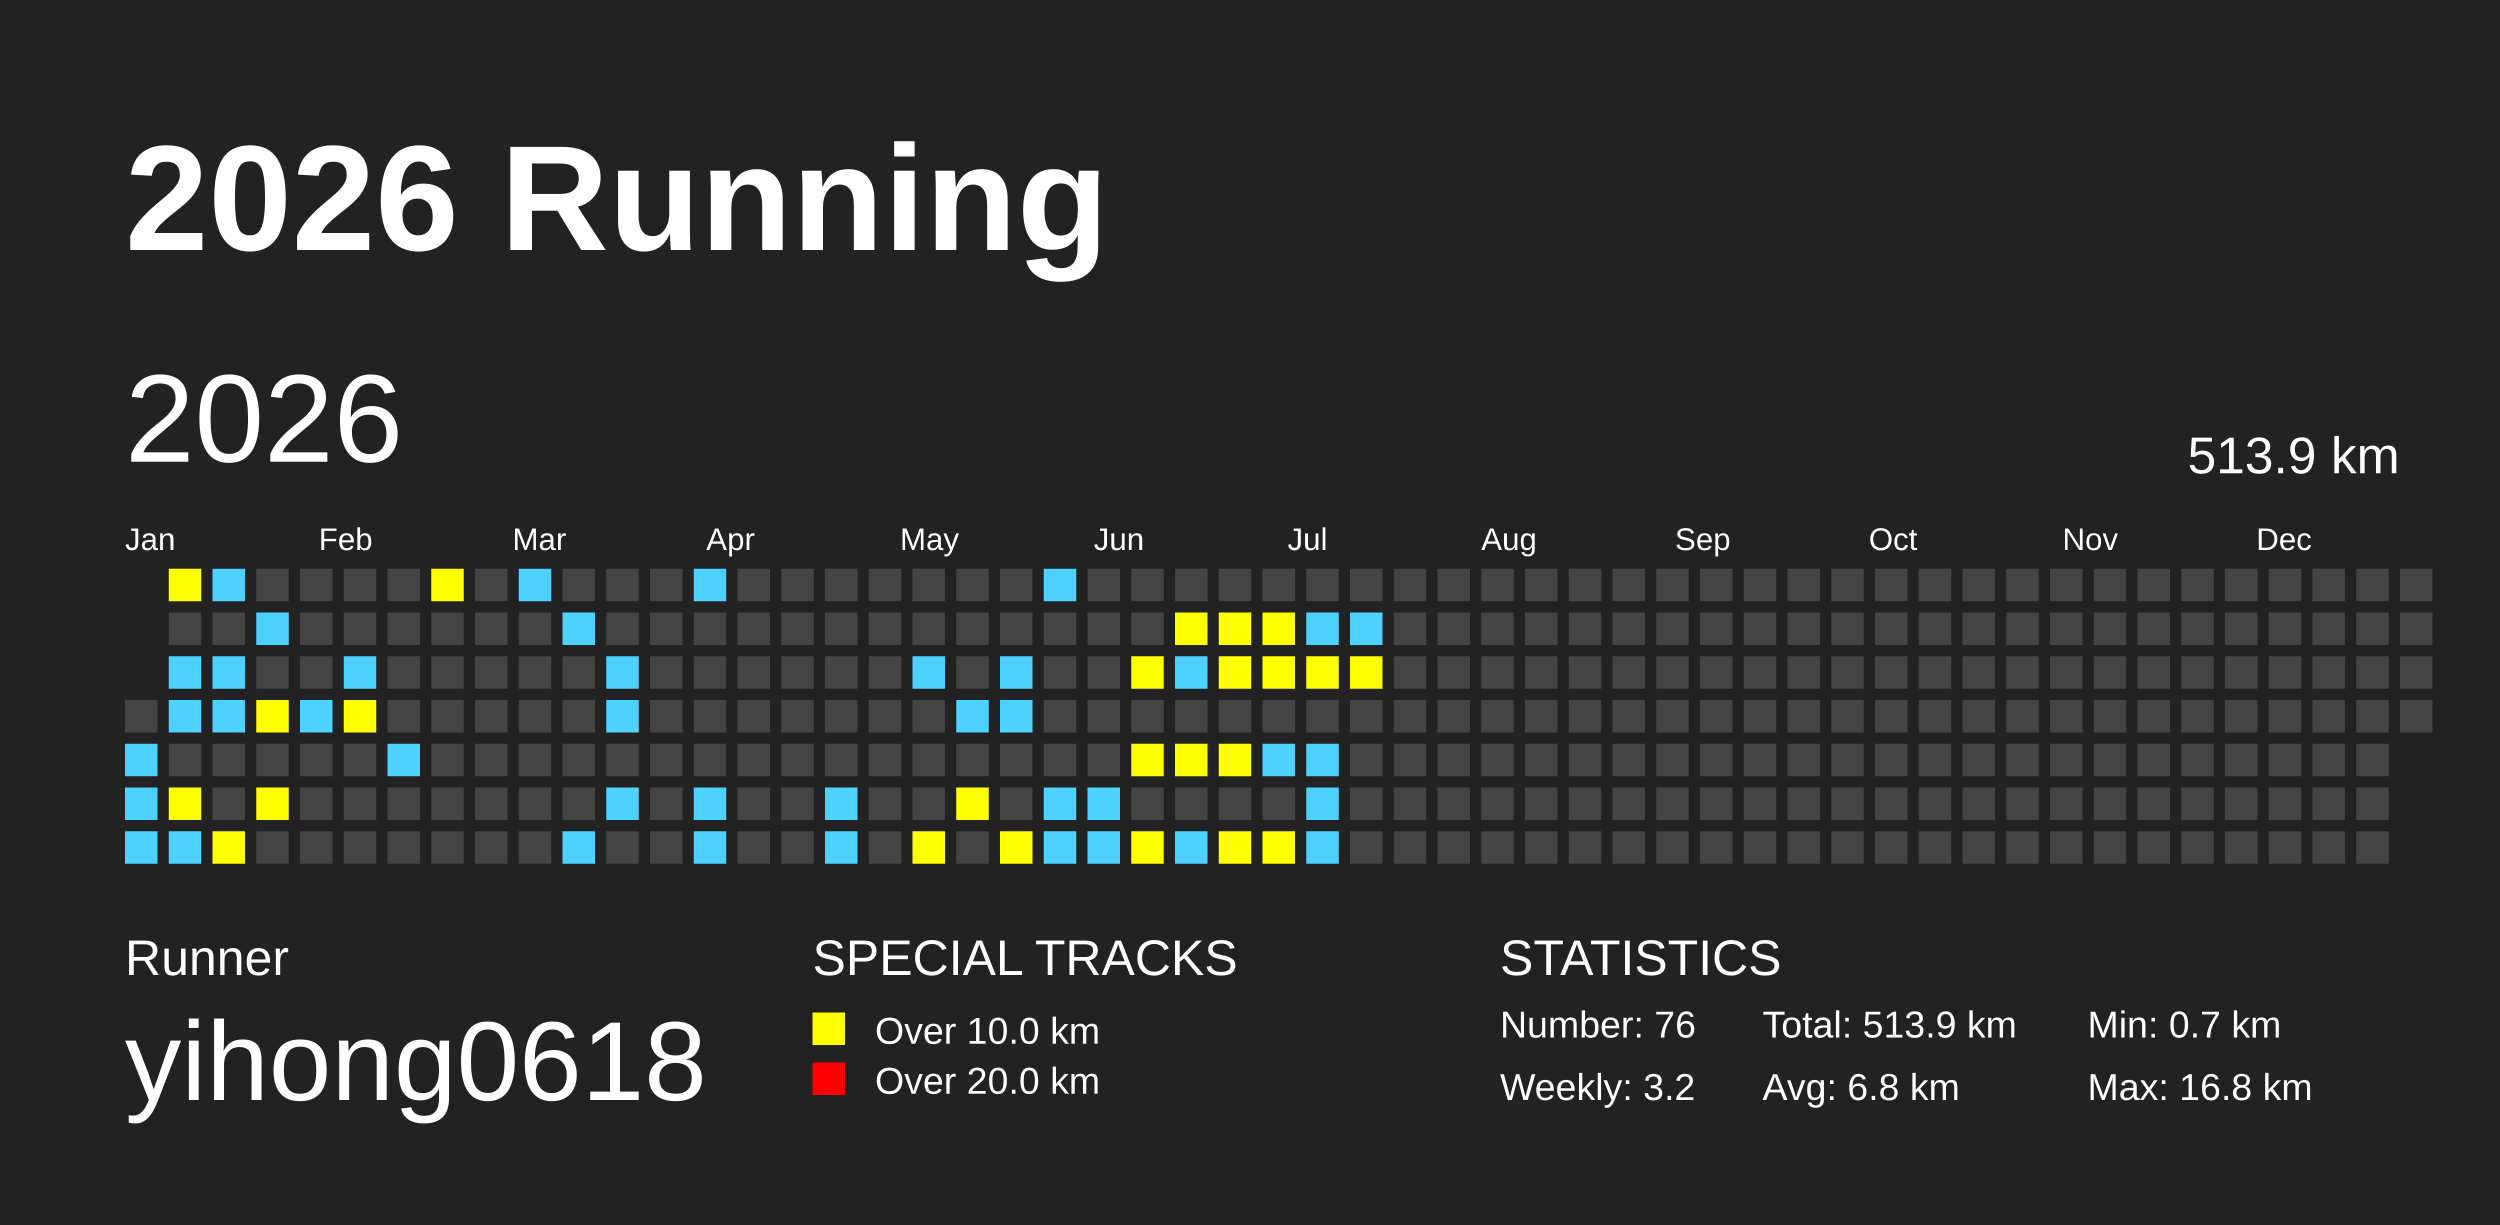
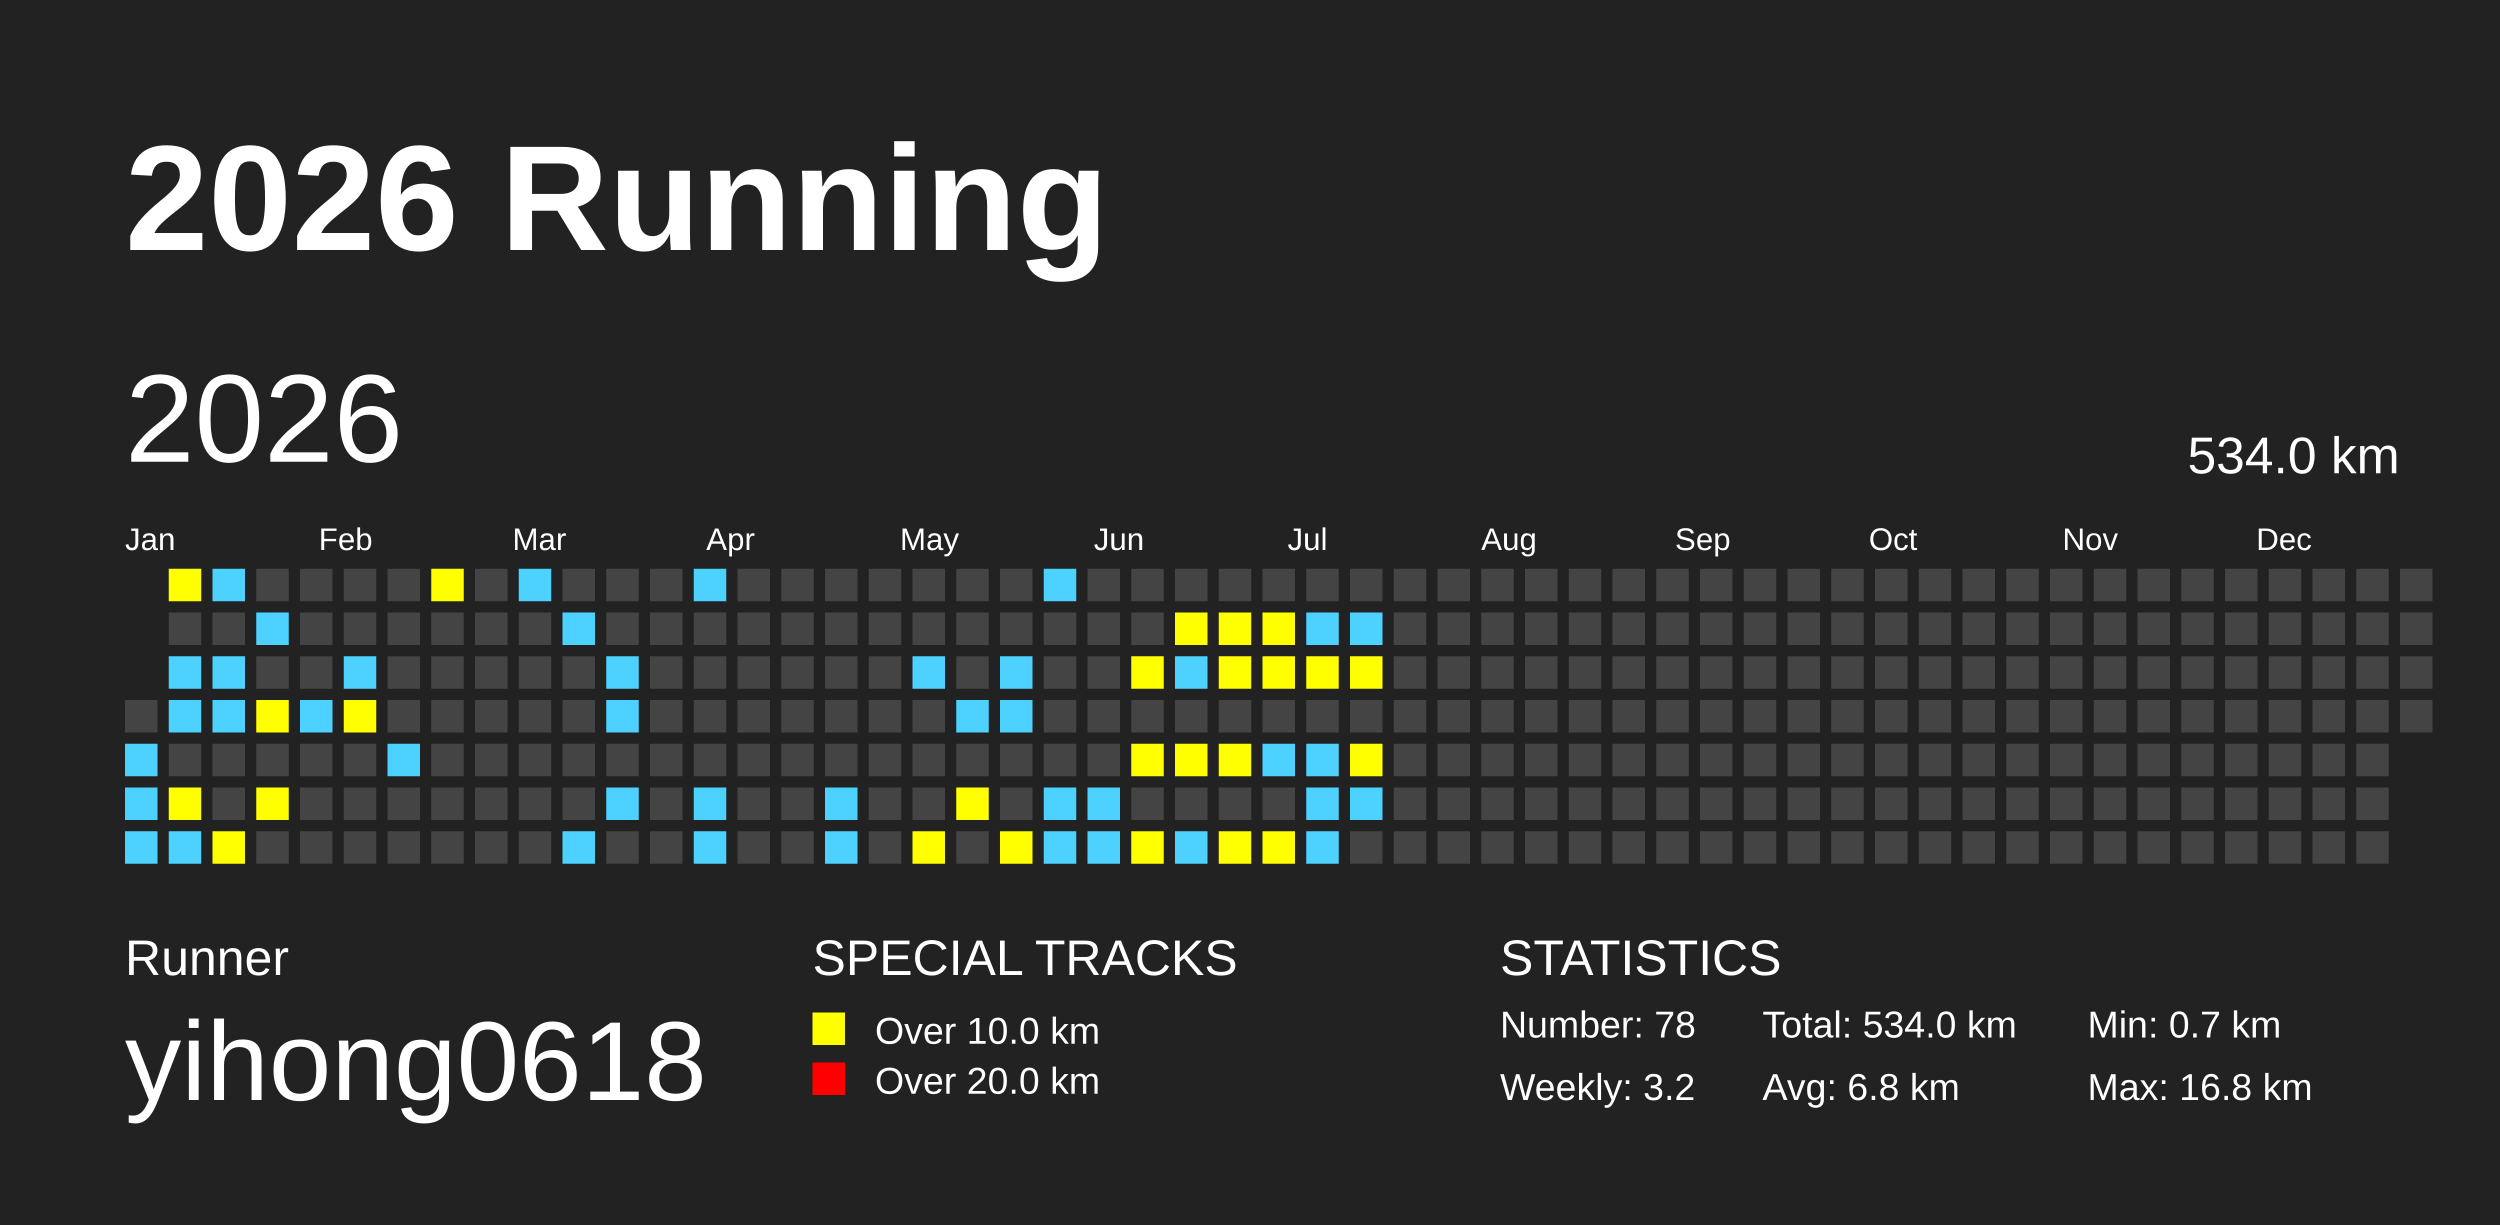
<svg xmlns="http://www.w3.org/2000/svg" baseProfile="full" height="98mm" version="1.1" viewBox="0,0,200,98" width="200mm">
  <defs>
    <pattern height="2" id="indoor-stripe" patternUnits="userSpaceOnUse" width="2">
      <line stroke="white" stroke-opacity="0.45" stroke-width="0.5" x1="0" x2="2" y1="2" y2="0" />
    </pattern>
  </defs>
  <rect fill="#222222" height="98" width="200" x="0" y="0" />
  <text fill="#FFFFFF" style="font-size:12px; font-family:Arial; font-weight:bold;" x="10" y="20">2026 Running</text>
  <text fill="#FFFFFF" style="font-size:4px; font-family:Arial" x="10" y="78">Runner</text>
  <text fill="#FFFFFF" style="font-size:9px; font-family:Arial" x="10" y="88">yihong0618</text>
  <text fill="#FFFFFF" style="font-size:4px; font-family:Arial" x="65" y="78">SPECIAL TRACKS</text>
  <rect fill="yellow" height="2.6" width="2.6" x="65" y="81" />
  <text fill="#FFFFFF" style="font-size:3px; font-family:Arial" x="70" y="83.5">Over 10.0 km</text>
  <rect fill="red" height="2.6" width="2.6" x="65" y="85" />
  <text fill="#FFFFFF" style="font-size:3px; font-family:Arial" x="70" y="87.5">Over 20.0 km</text>
  <text fill="#FFFFFF" style="font-size:4px; font-family:Arial" x="120" y="78">STATISTICS</text>
-   <text fill="#FFFFFF" style="font-size:3px; font-family:Arial" x="120" y="83">Number: 76</text>
+   <text fill="#FFFFFF" style="font-size:3px; font-family:Arial" x="120" y="83">Number: 78</text>
  <text fill="#FFFFFF" style="font-size:3px; font-family:Arial" x="120" y="88">Weekly: 3.2</text>
-   <text fill="#FFFFFF" style="font-size:3px; font-family:Arial" x="141" y="83">Total: 513.9 km</text>
+   <text fill="#FFFFFF" style="font-size:3px; font-family:Arial" x="141" y="83">Total: 534.0 km</text>
  <text fill="#FFFFFF" style="font-size:3px; font-family:Arial" x="141" y="88">Avg: 6.8 km</text>
  <text fill="#FFFFFF" style="font-size:3px; font-family:Arial" x="167" y="83">Min: 0.7 km</text>
  <text fill="#FFFFFF" style="font-size:3px; font-family:Arial" x="167" y="88">Max: 16.8 km</text>
  <text dominant-baseline="hanging" fill="#FFFFFF" style="font-size:10.0px; font-family:Arial;" x="10" y="30">2026</text>
-   <text dominant-baseline="hanging" fill="#FFFFFF" style="font-size:4.125px; font-family:Arial;" x="175" y="35">513.9 km</text>
+   <text dominant-baseline="hanging" fill="#FFFFFF" style="font-size:4.125px; font-family:Arial;" x="175" y="35">534.0 km</text>
  <text fill="#FFFFFF" style="font-size:2.5px; font-family:Arial" x="10.0" y="44">Jan</text>
  <text fill="#FFFFFF" style="font-size:2.5px; font-family:Arial" x="25.5" y="44">Feb</text>
  <text fill="#FFFFFF" style="font-size:2.5px; font-family:Arial" x="41.0" y="44">Mar</text>
  <text fill="#FFFFFF" style="font-size:2.5px; font-family:Arial" x="56.5" y="44">Apr</text>
  <text fill="#FFFFFF" style="font-size:2.5px; font-family:Arial" x="72.0" y="44">May</text>
  <text fill="#FFFFFF" style="font-size:2.5px; font-family:Arial" x="87.5" y="44">Jun</text>
  <text fill="#FFFFFF" style="font-size:2.5px; font-family:Arial" x="103.0" y="44">Jul</text>
  <text fill="#FFFFFF" style="font-size:2.5px; font-family:Arial" x="118.5" y="44">Aug</text>
  <text fill="#FFFFFF" style="font-size:2.5px; font-family:Arial" x="134.0" y="44">Sep</text>
  <text fill="#FFFFFF" style="font-size:2.5px; font-family:Arial" x="149.5" y="44">Oct</text>
  <text fill="#FFFFFF" style="font-size:2.5px; font-family:Arial" x="165.0" y="44">Nov</text>
  <text fill="#FFFFFF" style="font-size:2.5px; font-family:Arial" x="180.5" y="44">Dec</text>
  <rect fill="#444444" height="2.6" width="2.6" x="10.0" y="56.0" />
  <rect fill="#4DD2FF" height="2.6" width="2.6" x="10.0" y="59.5" />
  <rect fill="#4DD2FF" height="2.6" width="2.6" x="10.0" y="63.0" />
  <rect fill="#4DD2FF" height="2.6" width="2.6" x="10.0" y="66.5" />
  <rect fill="yellow" height="2.6" width="2.6" x="13.5" y="45.5" />
  <rect fill="#444444" height="2.6" width="2.6" x="13.5" y="49.0" />
  <rect fill="#4DD2FF" height="2.6" width="2.6" x="13.5" y="52.5" />
  <rect fill="#4DD2FF" height="2.6" width="2.6" x="13.5" y="56.0" />
  <rect fill="#444444" height="2.6" width="2.6" x="13.5" y="59.5" />
  <rect fill="yellow" height="2.6" width="2.6" x="13.5" y="63.0" />
  <rect fill="#4DD2FF" height="2.6" width="2.6" x="13.5" y="66.5" />
  <rect fill="#4DD2FF" height="2.6" width="2.6" x="17.0" y="45.5" />
  <rect fill="#444444" height="2.6" width="2.6" x="17.0" y="49.0" />
  <rect fill="#4DD2FF" height="2.6" width="2.6" x="17.0" y="52.5" />
  <rect fill="#4DD2FF" height="2.6" width="2.6" x="17.0" y="56.0" />
  <rect fill="#444444" height="2.6" width="2.6" x="17.0" y="59.5" />
  <rect fill="#444444" height="2.6" width="2.6" x="17.0" y="63.0" />
  <rect fill="yellow" height="2.6" width="2.6" x="17.0" y="66.5" />
  <rect fill="#444444" height="2.6" width="2.6" x="20.5" y="45.5" />
  <rect fill="#4DD2FF" height="2.6" width="2.6" x="20.5" y="49.0" />
  <rect fill="#444444" height="2.6" width="2.6" x="20.5" y="52.5" />
  <rect fill="yellow" height="2.6" width="2.6" x="20.5" y="56.0" />
  <rect fill="#444444" height="2.6" width="2.6" x="20.5" y="59.5" />
  <rect fill="yellow" height="2.6" width="2.6" x="20.5" y="63.0" />
  <rect fill="#444444" height="2.6" width="2.6" x="20.5" y="66.5" />
  <rect fill="#444444" height="2.6" width="2.6" x="24.0" y="45.5" />
  <rect fill="#444444" height="2.6" width="2.6" x="24.0" y="49.0" />
  <rect fill="#444444" height="2.6" width="2.6" x="24.0" y="52.5" />
  <rect fill="#4DD2FF" height="2.6" width="2.6" x="24.0" y="56.0" />
  <rect fill="#444444" height="2.6" width="2.6" x="24.0" y="59.5" />
  <rect fill="#444444" height="2.6" width="2.6" x="24.0" y="63.0" />
  <rect fill="#444444" height="2.6" width="2.6" x="24.0" y="66.5" />
  <rect fill="#444444" height="2.6" width="2.6" x="27.5" y="45.5" />
  <rect fill="#444444" height="2.6" width="2.6" x="27.5" y="49.0" />
  <rect fill="#4DD2FF" height="2.6" width="2.6" x="27.5" y="52.5" />
  <rect fill="yellow" height="2.6" width="2.6" x="27.5" y="56.0" />
  <rect fill="#444444" height="2.6" width="2.6" x="27.5" y="59.5" />
  <rect fill="#444444" height="2.6" width="2.6" x="27.5" y="63.0" />
  <rect fill="#444444" height="2.6" width="2.6" x="27.5" y="66.5" />
  <rect fill="#444444" height="2.6" width="2.6" x="31.0" y="45.5" />
  <rect fill="#444444" height="2.6" width="2.6" x="31.0" y="49.0" />
  <rect fill="#444444" height="2.6" width="2.6" x="31.0" y="52.5" />
  <rect fill="#444444" height="2.6" width="2.6" x="31.0" y="56.0" />
  <rect fill="#4DD2FF" height="2.6" width="2.6" x="31.0" y="59.5" />
  <rect fill="#444444" height="2.6" width="2.6" x="31.0" y="63.0" />
  <rect fill="#444444" height="2.6" width="2.6" x="31.0" y="66.5" />
  <rect fill="yellow" height="2.6" width="2.6" x="34.5" y="45.5" />
  <rect fill="#444444" height="2.6" width="2.6" x="34.5" y="49.0" />
  <rect fill="#444444" height="2.6" width="2.6" x="34.5" y="52.5" />
  <rect fill="#444444" height="2.6" width="2.6" x="34.5" y="56.0" />
  <rect fill="#444444" height="2.6" width="2.6" x="34.5" y="59.5" />
  <rect fill="#444444" height="2.6" width="2.6" x="34.5" y="63.0" />
  <rect fill="#444444" height="2.6" width="2.6" x="34.5" y="66.5" />
  <rect fill="#444444" height="2.6" width="2.6" x="38.0" y="45.5" />
  <rect fill="#444444" height="2.6" width="2.6" x="38.0" y="49.0" />
  <rect fill="#444444" height="2.6" width="2.6" x="38.0" y="52.5" />
  <rect fill="#444444" height="2.6" width="2.6" x="38.0" y="56.0" />
  <rect fill="#444444" height="2.6" width="2.6" x="38.0" y="59.5" />
  <rect fill="#444444" height="2.6" width="2.6" x="38.0" y="63.0" />
  <rect fill="#444444" height="2.6" width="2.6" x="38.0" y="66.5" />
  <rect fill="#4DD2FF" height="2.6" width="2.6" x="41.5" y="45.5" />
  <rect fill="#444444" height="2.6" width="2.6" x="41.5" y="49.0" />
  <rect fill="#444444" height="2.6" width="2.6" x="41.5" y="52.5" />
  <rect fill="#444444" height="2.6" width="2.6" x="41.5" y="56.0" />
  <rect fill="#444444" height="2.6" width="2.6" x="41.5" y="59.5" />
  <rect fill="#444444" height="2.6" width="2.6" x="41.5" y="63.0" />
  <rect fill="#444444" height="2.6" width="2.6" x="41.5" y="66.5" />
  <rect fill="#444444" height="2.6" width="2.6" x="45.0" y="45.5" />
  <rect fill="#4DD2FF" height="2.6" width="2.6" x="45.0" y="49.0" />
  <rect fill="#444444" height="2.6" width="2.6" x="45.0" y="52.5" />
  <rect fill="#444444" height="2.6" width="2.6" x="45.0" y="56.0" />
  <rect fill="#444444" height="2.6" width="2.6" x="45.0" y="59.5" />
  <rect fill="#444444" height="2.6" width="2.6" x="45.0" y="63.0" />
  <rect fill="#4DD2FF" height="2.6" width="2.6" x="45.0" y="66.5" />
  <rect fill="#444444" height="2.6" width="2.6" x="48.5" y="45.5" />
  <rect fill="#444444" height="2.6" width="2.6" x="48.5" y="49.0" />
  <rect fill="#4DD2FF" height="2.6" width="2.6" x="48.5" y="52.5" />
  <rect fill="#4DD2FF" height="2.6" width="2.6" x="48.5" y="56.0" />
  <rect fill="#444444" height="2.6" width="2.6" x="48.5" y="59.5" />
  <rect fill="#4DD2FF" height="2.6" width="2.6" x="48.5" y="63.0" />
  <rect fill="#444444" height="2.6" width="2.6" x="48.5" y="66.5" />
  <rect fill="#444444" height="2.6" width="2.6" x="52.0" y="45.5" />
  <rect fill="#444444" height="2.6" width="2.6" x="52.0" y="49.0" />
  <rect fill="#444444" height="2.6" width="2.6" x="52.0" y="52.5" />
  <rect fill="#444444" height="2.6" width="2.6" x="52.0" y="56.0" />
  <rect fill="#444444" height="2.6" width="2.6" x="52.0" y="59.5" />
  <rect fill="#444444" height="2.6" width="2.6" x="52.0" y="63.0" />
  <rect fill="#444444" height="2.6" width="2.6" x="52.0" y="66.5" />
  <rect fill="#4DD2FF" height="2.6" width="2.6" x="55.5" y="45.5" />
  <rect fill="#444444" height="2.6" width="2.6" x="55.5" y="49.0" />
  <rect fill="#444444" height="2.6" width="2.6" x="55.5" y="52.5" />
  <rect fill="#444444" height="2.6" width="2.6" x="55.5" y="56.0" />
  <rect fill="#444444" height="2.6" width="2.6" x="55.5" y="59.5" />
  <rect fill="#4DD2FF" height="2.6" width="2.6" x="55.5" y="63.0" />
  <rect fill="#4DD2FF" height="2.6" width="2.6" x="55.5" y="66.5" />
  <rect fill="#444444" height="2.6" width="2.6" x="59.0" y="45.5" />
  <rect fill="#444444" height="2.6" width="2.6" x="59.0" y="49.0" />
  <rect fill="#444444" height="2.6" width="2.6" x="59.0" y="52.5" />
  <rect fill="#444444" height="2.6" width="2.6" x="59.0" y="56.0" />
  <rect fill="#444444" height="2.6" width="2.6" x="59.0" y="59.5" />
  <rect fill="#444444" height="2.6" width="2.6" x="59.0" y="63.0" />
  <rect fill="#444444" height="2.6" width="2.6" x="59.0" y="66.5" />
  <rect fill="#444444" height="2.6" width="2.6" x="62.5" y="45.5" />
  <rect fill="#444444" height="2.6" width="2.6" x="62.5" y="49.0" />
  <rect fill="#444444" height="2.6" width="2.6" x="62.5" y="52.5" />
  <rect fill="#444444" height="2.6" width="2.6" x="62.5" y="56.0" />
  <rect fill="#444444" height="2.6" width="2.6" x="62.5" y="59.5" />
  <rect fill="#444444" height="2.6" width="2.6" x="62.5" y="63.0" />
  <rect fill="#444444" height="2.6" width="2.6" x="62.5" y="66.5" />
  <rect fill="#444444" height="2.6" width="2.6" x="66.0" y="45.5" />
  <rect fill="#444444" height="2.6" width="2.6" x="66.0" y="49.0" />
  <rect fill="#444444" height="2.6" width="2.6" x="66.0" y="52.5" />
  <rect fill="#444444" height="2.6" width="2.6" x="66.0" y="56.0" />
  <rect fill="#444444" height="2.6" width="2.6" x="66.0" y="59.5" />
  <rect fill="#4DD2FF" height="2.6" width="2.6" x="66.0" y="63.0" />
  <rect fill="#4DD2FF" height="2.6" width="2.6" x="66.0" y="66.5" />
  <rect fill="#444444" height="2.6" width="2.6" x="69.5" y="45.5" />
  <rect fill="#444444" height="2.6" width="2.6" x="69.5" y="49.0" />
  <rect fill="#444444" height="2.6" width="2.6" x="69.5" y="52.5" />
  <rect fill="#444444" height="2.6" width="2.6" x="69.5" y="56.0" />
  <rect fill="#444444" height="2.6" width="2.6" x="69.5" y="59.5" />
  <rect fill="#444444" height="2.6" width="2.6" x="69.5" y="63.0" />
  <rect fill="#444444" height="2.6" width="2.6" x="69.5" y="66.5" />
  <rect fill="#444444" height="2.6" width="2.6" x="73.0" y="45.5" />
  <rect fill="#444444" height="2.6" width="2.6" x="73.0" y="49.0" />
  <rect fill="#4DD2FF" height="2.6" width="2.6" x="73.0" y="52.5" />
  <rect fill="#444444" height="2.6" width="2.6" x="73.0" y="56.0" />
  <rect fill="#444444" height="2.6" width="2.6" x="73.0" y="59.5" />
  <rect fill="#444444" height="2.6" width="2.6" x="73.0" y="63.0" />
  <rect fill="yellow" height="2.6" width="2.6" x="73.0" y="66.5" />
  <rect fill="#444444" height="2.6" width="2.6" x="76.5" y="45.5" />
  <rect fill="#444444" height="2.6" width="2.6" x="76.5" y="49.0" />
  <rect fill="#444444" height="2.6" width="2.6" x="76.5" y="52.5" />
  <rect fill="#4DD2FF" height="2.6" width="2.6" x="76.5" y="56.0" />
  <rect fill="#444444" height="2.6" width="2.6" x="76.5" y="59.5" />
  <rect fill="yellow" height="2.6" width="2.6" x="76.5" y="63.0" />
  <rect fill="#444444" height="2.6" width="2.6" x="76.5" y="66.5" />
  <rect fill="#444444" height="2.6" width="2.6" x="80.0" y="45.5" />
  <rect fill="#444444" height="2.6" width="2.6" x="80.0" y="49.0" />
  <rect fill="#4DD2FF" height="2.6" width="2.6" x="80.0" y="52.5" />
  <rect fill="#4DD2FF" height="2.6" width="2.6" x="80.0" y="56.0" />
  <rect fill="#444444" height="2.6" width="2.6" x="80.0" y="59.5" />
  <rect fill="#444444" height="2.6" width="2.6" x="80.0" y="63.0" />
  <rect fill="yellow" height="2.6" width="2.6" x="80.0" y="66.5" />
  <rect fill="#4DD2FF" height="2.6" width="2.6" x="83.5" y="45.5" />
  <rect fill="#444444" height="2.6" width="2.6" x="83.5" y="49.0" />
  <rect fill="#444444" height="2.6" width="2.6" x="83.5" y="52.5" />
  <rect fill="#444444" height="2.6" width="2.6" x="83.5" y="56.0" />
  <rect fill="#444444" height="2.6" width="2.6" x="83.5" y="59.5" />
  <rect fill="#4DD2FF" height="2.6" width="2.6" x="83.5" y="63.0" />
  <rect fill="#4DD2FF" height="2.6" width="2.6" x="83.5" y="66.5" />
  <rect fill="#444444" height="2.6" width="2.6" x="87.0" y="45.5" />
  <rect fill="#444444" height="2.6" width="2.6" x="87.0" y="49.0" />
  <rect fill="#444444" height="2.6" width="2.6" x="87.0" y="52.5" />
  <rect fill="#444444" height="2.6" width="2.6" x="87.0" y="56.0" />
  <rect fill="#444444" height="2.6" width="2.6" x="87.0" y="59.5" />
  <rect fill="#4DD2FF" height="2.6" width="2.6" x="87.0" y="63.0" />
  <rect fill="#4DD2FF" height="2.6" width="2.6" x="87.0" y="66.5" />
  <rect fill="#444444" height="2.6" width="2.6" x="90.5" y="45.5" />
  <rect fill="#444444" height="2.6" width="2.6" x="90.5" y="49.0" />
  <rect fill="yellow" height="2.6" width="2.6" x="90.5" y="52.5" />
  <rect fill="#444444" height="2.6" width="2.6" x="90.5" y="56.0" />
  <rect fill="yellow" height="2.6" width="2.6" x="90.5" y="59.5" />
  <rect fill="#444444" height="2.6" width="2.6" x="90.5" y="63.0" />
  <rect fill="yellow" height="2.6" width="2.6" x="90.5" y="66.5" />
  <rect fill="#444444" height="2.6" width="2.6" x="94.0" y="45.5" />
  <rect fill="yellow" height="2.6" width="2.6" x="94.0" y="49.0" />
  <rect fill="#4DD2FF" height="2.6" width="2.6" x="94.0" y="52.5" />
  <rect fill="#444444" height="2.6" width="2.6" x="94.0" y="56.0" />
  <rect fill="yellow" height="2.6" width="2.6" x="94.0" y="59.5" />
  <rect fill="#444444" height="2.6" width="2.6" x="94.0" y="63.0" />
  <rect fill="#4DD2FF" height="2.6" width="2.6" x="94.0" y="66.5" />
  <rect fill="#444444" height="2.6" width="2.6" x="97.5" y="45.5" />
  <rect fill="yellow" height="2.6" width="2.6" x="97.5" y="49.0" />
  <rect fill="yellow" height="2.6" width="2.6" x="97.5" y="52.5" />
  <rect fill="#444444" height="2.6" width="2.6" x="97.5" y="56.0" />
  <rect fill="yellow" height="2.6" width="2.6" x="97.5" y="59.5" />
  <rect fill="#444444" height="2.6" width="2.6" x="97.5" y="63.0" />
  <rect fill="yellow" height="2.6" width="2.6" x="97.5" y="66.5" />
  <rect fill="#444444" height="2.6" width="2.6" x="101.0" y="45.5" />
  <rect fill="yellow" height="2.6" width="2.6" x="101.0" y="49.0" />
  <rect fill="yellow" height="2.6" width="2.6" x="101.0" y="52.5" />
  <rect fill="#444444" height="2.6" width="2.6" x="101.0" y="56.0" />
  <rect fill="#4DD2FF" height="2.6" width="2.6" x="101.0" y="59.5" />
  <rect fill="#444444" height="2.6" width="2.6" x="101.0" y="63.0" />
  <rect fill="yellow" height="2.6" width="2.6" x="101.0" y="66.5" />
  <rect fill="#444444" height="2.6" width="2.6" x="104.5" y="45.5" />
  <rect fill="#4DD2FF" height="2.6" width="2.6" x="104.5" y="49.0" />
  <rect fill="yellow" height="2.6" width="2.6" x="104.5" y="52.5" />
  <rect fill="#444444" height="2.6" width="2.6" x="104.5" y="56.0" />
  <rect fill="#4DD2FF" height="2.6" width="2.6" x="104.5" y="59.5" />
  <rect fill="#4DD2FF" height="2.6" width="2.6" x="104.5" y="63.0" />
  <rect fill="#4DD2FF" height="2.6" width="2.6" x="104.5" y="66.5" />
  <rect fill="#444444" height="2.6" width="2.6" x="108.0" y="45.5" />
  <rect fill="#4DD2FF" height="2.6" width="2.6" x="108.0" y="49.0" />
  <rect fill="yellow" height="2.6" width="2.6" x="108.0" y="52.5" />
  <rect fill="#444444" height="2.6" width="2.6" x="108.0" y="56.0" />
-   <rect fill="#444444" height="2.6" width="2.6" x="108.0" y="59.5" />
-   <rect fill="#444444" height="2.6" width="2.6" x="108.0" y="63.0" />
+   <rect fill="yellow" height="2.6" width="2.6" x="108.0" y="59.5" />
+   <rect fill="#4DD2FF" height="2.6" width="2.6" x="108.0" y="63.0" />
  <rect fill="#444444" height="2.6" width="2.6" x="108.0" y="66.5" />
  <rect fill="#444444" height="2.6" width="2.6" x="111.5" y="45.5" />
  <rect fill="#444444" height="2.6" width="2.6" x="111.5" y="49.0" />
  <rect fill="#444444" height="2.6" width="2.6" x="111.5" y="52.5" />
  <rect fill="#444444" height="2.6" width="2.6" x="111.5" y="56.0" />
  <rect fill="#444444" height="2.6" width="2.6" x="111.5" y="59.5" />
  <rect fill="#444444" height="2.6" width="2.6" x="111.5" y="63.0" />
  <rect fill="#444444" height="2.6" width="2.6" x="111.5" y="66.5" />
  <rect fill="#444444" height="2.6" width="2.6" x="115.0" y="45.5" />
  <rect fill="#444444" height="2.6" width="2.6" x="115.0" y="49.0" />
  <rect fill="#444444" height="2.6" width="2.6" x="115.0" y="52.5" />
  <rect fill="#444444" height="2.6" width="2.6" x="115.0" y="56.0" />
  <rect fill="#444444" height="2.6" width="2.6" x="115.0" y="59.5" />
  <rect fill="#444444" height="2.6" width="2.6" x="115.0" y="63.0" />
  <rect fill="#444444" height="2.6" width="2.6" x="115.0" y="66.5" />
  <rect fill="#444444" height="2.6" width="2.6" x="118.5" y="45.5" />
  <rect fill="#444444" height="2.6" width="2.6" x="118.5" y="49.0" />
  <rect fill="#444444" height="2.6" width="2.6" x="118.5" y="52.5" />
  <rect fill="#444444" height="2.6" width="2.6" x="118.5" y="56.0" />
  <rect fill="#444444" height="2.6" width="2.6" x="118.5" y="59.5" />
  <rect fill="#444444" height="2.6" width="2.6" x="118.5" y="63.0" />
  <rect fill="#444444" height="2.6" width="2.6" x="118.5" y="66.5" />
  <rect fill="#444444" height="2.6" width="2.6" x="122.0" y="45.5" />
  <rect fill="#444444" height="2.6" width="2.6" x="122.0" y="49.0" />
  <rect fill="#444444" height="2.6" width="2.6" x="122.0" y="52.5" />
  <rect fill="#444444" height="2.6" width="2.6" x="122.0" y="56.0" />
  <rect fill="#444444" height="2.6" width="2.6" x="122.0" y="59.5" />
  <rect fill="#444444" height="2.6" width="2.6" x="122.0" y="63.0" />
  <rect fill="#444444" height="2.6" width="2.6" x="122.0" y="66.5" />
  <rect fill="#444444" height="2.6" width="2.6" x="125.5" y="45.5" />
  <rect fill="#444444" height="2.6" width="2.6" x="125.5" y="49.0" />
  <rect fill="#444444" height="2.6" width="2.6" x="125.5" y="52.5" />
  <rect fill="#444444" height="2.6" width="2.6" x="125.5" y="56.0" />
  <rect fill="#444444" height="2.6" width="2.6" x="125.5" y="59.5" />
  <rect fill="#444444" height="2.6" width="2.6" x="125.5" y="63.0" />
  <rect fill="#444444" height="2.6" width="2.6" x="125.5" y="66.5" />
  <rect fill="#444444" height="2.6" width="2.6" x="129.0" y="45.5" />
  <rect fill="#444444" height="2.6" width="2.6" x="129.0" y="49.0" />
  <rect fill="#444444" height="2.6" width="2.6" x="129.0" y="52.5" />
  <rect fill="#444444" height="2.6" width="2.6" x="129.0" y="56.0" />
  <rect fill="#444444" height="2.6" width="2.6" x="129.0" y="59.5" />
  <rect fill="#444444" height="2.6" width="2.6" x="129.0" y="63.0" />
  <rect fill="#444444" height="2.6" width="2.6" x="129.0" y="66.5" />
  <rect fill="#444444" height="2.6" width="2.6" x="132.5" y="45.5" />
  <rect fill="#444444" height="2.6" width="2.6" x="132.5" y="49.0" />
  <rect fill="#444444" height="2.6" width="2.6" x="132.5" y="52.5" />
  <rect fill="#444444" height="2.6" width="2.6" x="132.5" y="56.0" />
  <rect fill="#444444" height="2.6" width="2.6" x="132.5" y="59.5" />
  <rect fill="#444444" height="2.6" width="2.6" x="132.5" y="63.0" />
  <rect fill="#444444" height="2.6" width="2.6" x="132.5" y="66.5" />
  <rect fill="#444444" height="2.6" width="2.6" x="136.0" y="45.5" />
  <rect fill="#444444" height="2.6" width="2.6" x="136.0" y="49.0" />
  <rect fill="#444444" height="2.6" width="2.6" x="136.0" y="52.5" />
  <rect fill="#444444" height="2.6" width="2.6" x="136.0" y="56.0" />
  <rect fill="#444444" height="2.6" width="2.6" x="136.0" y="59.5" />
  <rect fill="#444444" height="2.6" width="2.6" x="136.0" y="63.0" />
  <rect fill="#444444" height="2.6" width="2.6" x="136.0" y="66.5" />
  <rect fill="#444444" height="2.6" width="2.6" x="139.5" y="45.5" />
  <rect fill="#444444" height="2.6" width="2.6" x="139.5" y="49.0" />
  <rect fill="#444444" height="2.6" width="2.6" x="139.5" y="52.5" />
  <rect fill="#444444" height="2.6" width="2.6" x="139.5" y="56.0" />
  <rect fill="#444444" height="2.6" width="2.6" x="139.5" y="59.5" />
  <rect fill="#444444" height="2.6" width="2.6" x="139.5" y="63.0" />
  <rect fill="#444444" height="2.6" width="2.6" x="139.5" y="66.5" />
  <rect fill="#444444" height="2.6" width="2.6" x="143.0" y="45.5" />
  <rect fill="#444444" height="2.6" width="2.6" x="143.0" y="49.0" />
  <rect fill="#444444" height="2.6" width="2.6" x="143.0" y="52.5" />
  <rect fill="#444444" height="2.6" width="2.6" x="143.0" y="56.0" />
  <rect fill="#444444" height="2.6" width="2.6" x="143.0" y="59.5" />
  <rect fill="#444444" height="2.6" width="2.6" x="143.0" y="63.0" />
  <rect fill="#444444" height="2.6" width="2.6" x="143.0" y="66.5" />
  <rect fill="#444444" height="2.6" width="2.6" x="146.5" y="45.5" />
  <rect fill="#444444" height="2.6" width="2.6" x="146.5" y="49.0" />
  <rect fill="#444444" height="2.6" width="2.6" x="146.5" y="52.5" />
  <rect fill="#444444" height="2.6" width="2.6" x="146.5" y="56.0" />
  <rect fill="#444444" height="2.6" width="2.6" x="146.5" y="59.5" />
  <rect fill="#444444" height="2.6" width="2.6" x="146.5" y="63.0" />
  <rect fill="#444444" height="2.6" width="2.6" x="146.5" y="66.5" />
  <rect fill="#444444" height="2.6" width="2.6" x="150.0" y="45.5" />
  <rect fill="#444444" height="2.6" width="2.6" x="150.0" y="49.0" />
  <rect fill="#444444" height="2.6" width="2.6" x="150.0" y="52.5" />
  <rect fill="#444444" height="2.6" width="2.6" x="150.0" y="56.0" />
  <rect fill="#444444" height="2.6" width="2.6" x="150.0" y="59.5" />
  <rect fill="#444444" height="2.6" width="2.6" x="150.0" y="63.0" />
  <rect fill="#444444" height="2.6" width="2.6" x="150.0" y="66.5" />
  <rect fill="#444444" height="2.6" width="2.6" x="153.5" y="45.5" />
  <rect fill="#444444" height="2.6" width="2.6" x="153.5" y="49.0" />
  <rect fill="#444444" height="2.6" width="2.6" x="153.5" y="52.5" />
  <rect fill="#444444" height="2.6" width="2.6" x="153.5" y="56.0" />
  <rect fill="#444444" height="2.6" width="2.6" x="153.5" y="59.5" />
  <rect fill="#444444" height="2.6" width="2.6" x="153.5" y="63.0" />
  <rect fill="#444444" height="2.6" width="2.6" x="153.5" y="66.5" />
  <rect fill="#444444" height="2.6" width="2.6" x="157.0" y="45.5" />
  <rect fill="#444444" height="2.6" width="2.6" x="157.0" y="49.0" />
  <rect fill="#444444" height="2.6" width="2.6" x="157.0" y="52.5" />
  <rect fill="#444444" height="2.6" width="2.6" x="157.0" y="56.0" />
  <rect fill="#444444" height="2.6" width="2.6" x="157.0" y="59.5" />
  <rect fill="#444444" height="2.6" width="2.6" x="157.0" y="63.0" />
  <rect fill="#444444" height="2.6" width="2.6" x="157.0" y="66.5" />
  <rect fill="#444444" height="2.6" width="2.6" x="160.5" y="45.5" />
  <rect fill="#444444" height="2.6" width="2.6" x="160.5" y="49.0" />
  <rect fill="#444444" height="2.6" width="2.6" x="160.5" y="52.5" />
  <rect fill="#444444" height="2.6" width="2.6" x="160.5" y="56.0" />
  <rect fill="#444444" height="2.6" width="2.6" x="160.5" y="59.5" />
  <rect fill="#444444" height="2.6" width="2.6" x="160.5" y="63.0" />
  <rect fill="#444444" height="2.6" width="2.6" x="160.5" y="66.5" />
  <rect fill="#444444" height="2.6" width="2.6" x="164.0" y="45.5" />
  <rect fill="#444444" height="2.6" width="2.6" x="164.0" y="49.0" />
  <rect fill="#444444" height="2.6" width="2.6" x="164.0" y="52.5" />
  <rect fill="#444444" height="2.6" width="2.6" x="164.0" y="56.0" />
  <rect fill="#444444" height="2.6" width="2.6" x="164.0" y="59.5" />
  <rect fill="#444444" height="2.6" width="2.6" x="164.0" y="63.0" />
  <rect fill="#444444" height="2.6" width="2.6" x="164.0" y="66.5" />
  <rect fill="#444444" height="2.6" width="2.6" x="167.5" y="45.5" />
  <rect fill="#444444" height="2.6" width="2.6" x="167.5" y="49.0" />
  <rect fill="#444444" height="2.6" width="2.6" x="167.5" y="52.5" />
  <rect fill="#444444" height="2.6" width="2.6" x="167.5" y="56.0" />
  <rect fill="#444444" height="2.6" width="2.6" x="167.5" y="59.5" />
  <rect fill="#444444" height="2.6" width="2.6" x="167.5" y="63.0" />
  <rect fill="#444444" height="2.6" width="2.6" x="167.5" y="66.5" />
  <rect fill="#444444" height="2.6" width="2.6" x="171.0" y="45.5" />
  <rect fill="#444444" height="2.6" width="2.6" x="171.0" y="49.0" />
  <rect fill="#444444" height="2.6" width="2.6" x="171.0" y="52.5" />
  <rect fill="#444444" height="2.6" width="2.6" x="171.0" y="56.0" />
  <rect fill="#444444" height="2.6" width="2.6" x="171.0" y="59.5" />
  <rect fill="#444444" height="2.6" width="2.6" x="171.0" y="63.0" />
  <rect fill="#444444" height="2.6" width="2.6" x="171.0" y="66.5" />
  <rect fill="#444444" height="2.6" width="2.6" x="174.5" y="45.5" />
  <rect fill="#444444" height="2.6" width="2.6" x="174.5" y="49.0" />
  <rect fill="#444444" height="2.6" width="2.6" x="174.5" y="52.5" />
  <rect fill="#444444" height="2.6" width="2.6" x="174.5" y="56.0" />
  <rect fill="#444444" height="2.6" width="2.6" x="174.5" y="59.5" />
  <rect fill="#444444" height="2.6" width="2.6" x="174.5" y="63.0" />
  <rect fill="#444444" height="2.6" width="2.6" x="174.5" y="66.5" />
  <rect fill="#444444" height="2.6" width="2.6" x="178.0" y="45.5" />
  <rect fill="#444444" height="2.6" width="2.6" x="178.0" y="49.0" />
  <rect fill="#444444" height="2.6" width="2.6" x="178.0" y="52.5" />
  <rect fill="#444444" height="2.6" width="2.6" x="178.0" y="56.0" />
  <rect fill="#444444" height="2.6" width="2.6" x="178.0" y="59.5" />
  <rect fill="#444444" height="2.6" width="2.6" x="178.0" y="63.0" />
  <rect fill="#444444" height="2.6" width="2.6" x="178.0" y="66.5" />
  <rect fill="#444444" height="2.6" width="2.6" x="181.5" y="45.5" />
  <rect fill="#444444" height="2.6" width="2.6" x="181.5" y="49.0" />
  <rect fill="#444444" height="2.6" width="2.6" x="181.5" y="52.5" />
  <rect fill="#444444" height="2.6" width="2.6" x="181.5" y="56.0" />
  <rect fill="#444444" height="2.6" width="2.6" x="181.5" y="59.5" />
  <rect fill="#444444" height="2.6" width="2.6" x="181.5" y="63.0" />
  <rect fill="#444444" height="2.6" width="2.6" x="181.5" y="66.5" />
  <rect fill="#444444" height="2.6" width="2.6" x="185.0" y="45.5" />
  <rect fill="#444444" height="2.6" width="2.6" x="185.0" y="49.0" />
  <rect fill="#444444" height="2.6" width="2.6" x="185.0" y="52.5" />
  <rect fill="#444444" height="2.6" width="2.6" x="185.0" y="56.0" />
  <rect fill="#444444" height="2.6" width="2.6" x="185.0" y="59.5" />
  <rect fill="#444444" height="2.6" width="2.6" x="185.0" y="63.0" />
  <rect fill="#444444" height="2.6" width="2.6" x="185.0" y="66.5" />
  <rect fill="#444444" height="2.6" width="2.6" x="188.5" y="45.5" />
  <rect fill="#444444" height="2.6" width="2.6" x="188.5" y="49.0" />
  <rect fill="#444444" height="2.6" width="2.6" x="188.5" y="52.5" />
  <rect fill="#444444" height="2.6" width="2.6" x="188.5" y="56.0" />
  <rect fill="#444444" height="2.6" width="2.6" x="188.5" y="59.5" />
  <rect fill="#444444" height="2.6" width="2.6" x="188.5" y="63.0" />
  <rect fill="#444444" height="2.6" width="2.6" x="188.5" y="66.5" />
  <rect fill="#444444" height="2.6" width="2.6" x="192.0" y="45.5" />
  <rect fill="#444444" height="2.6" width="2.6" x="192.0" y="49.0" />
  <rect fill="#444444" height="2.6" width="2.6" x="192.0" y="52.5" />
  <rect fill="#444444" height="2.6" width="2.6" x="192.0" y="56.0" />
</svg>
